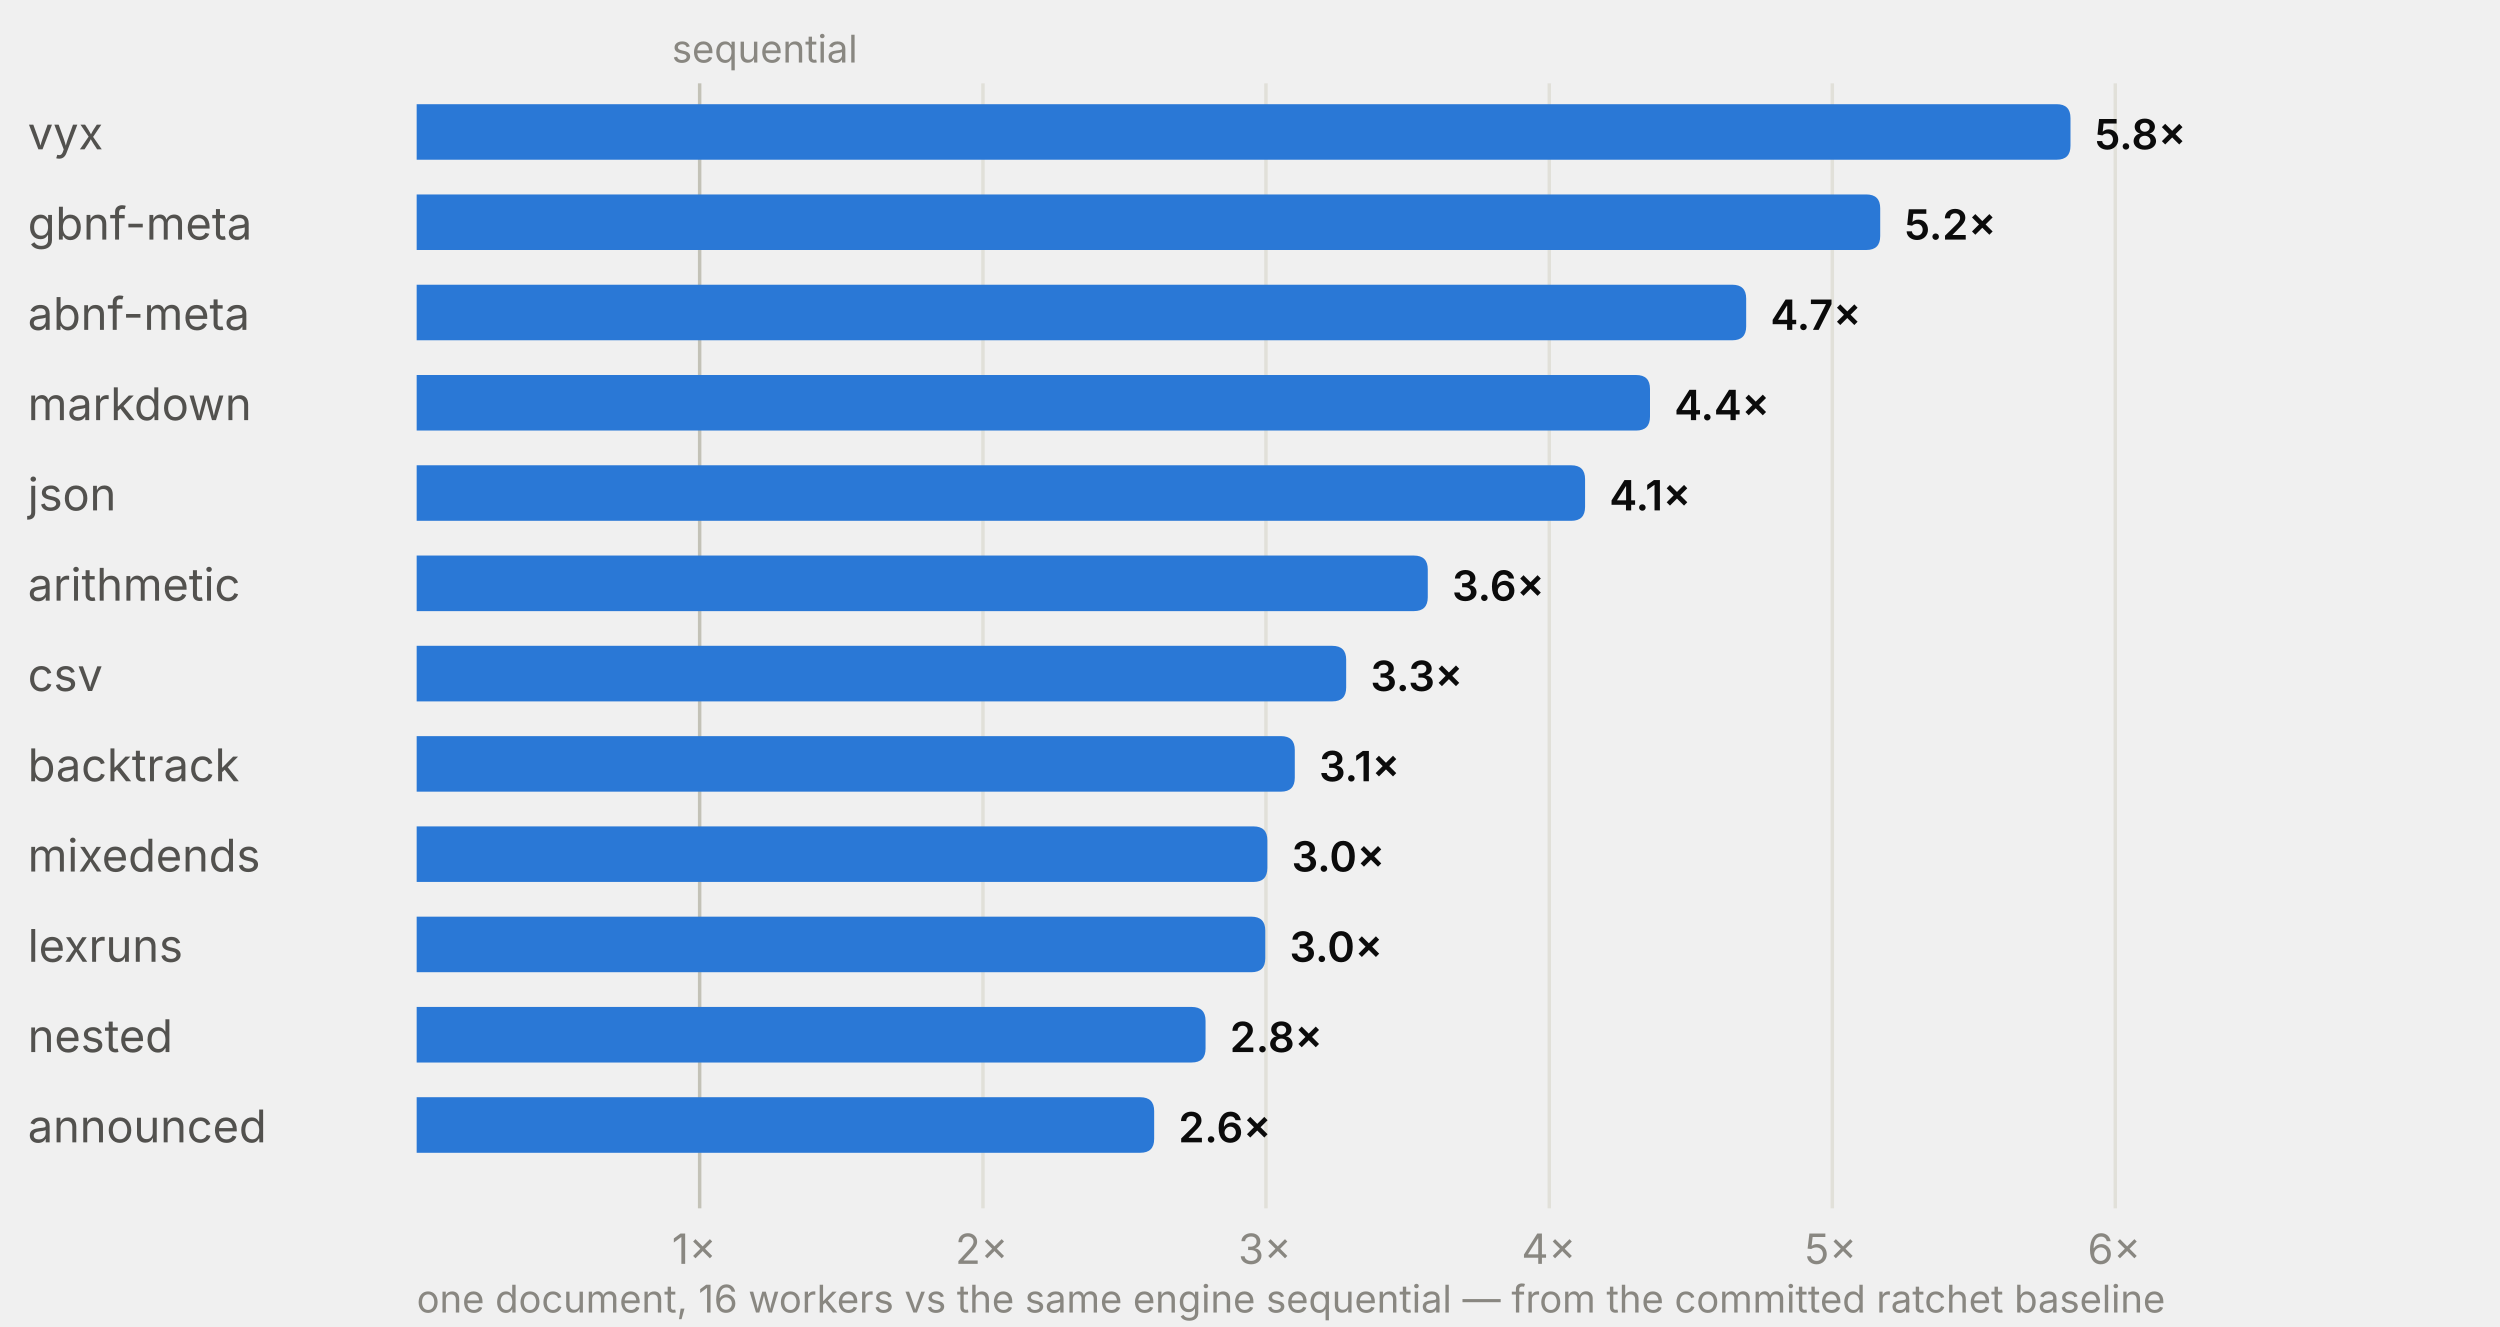
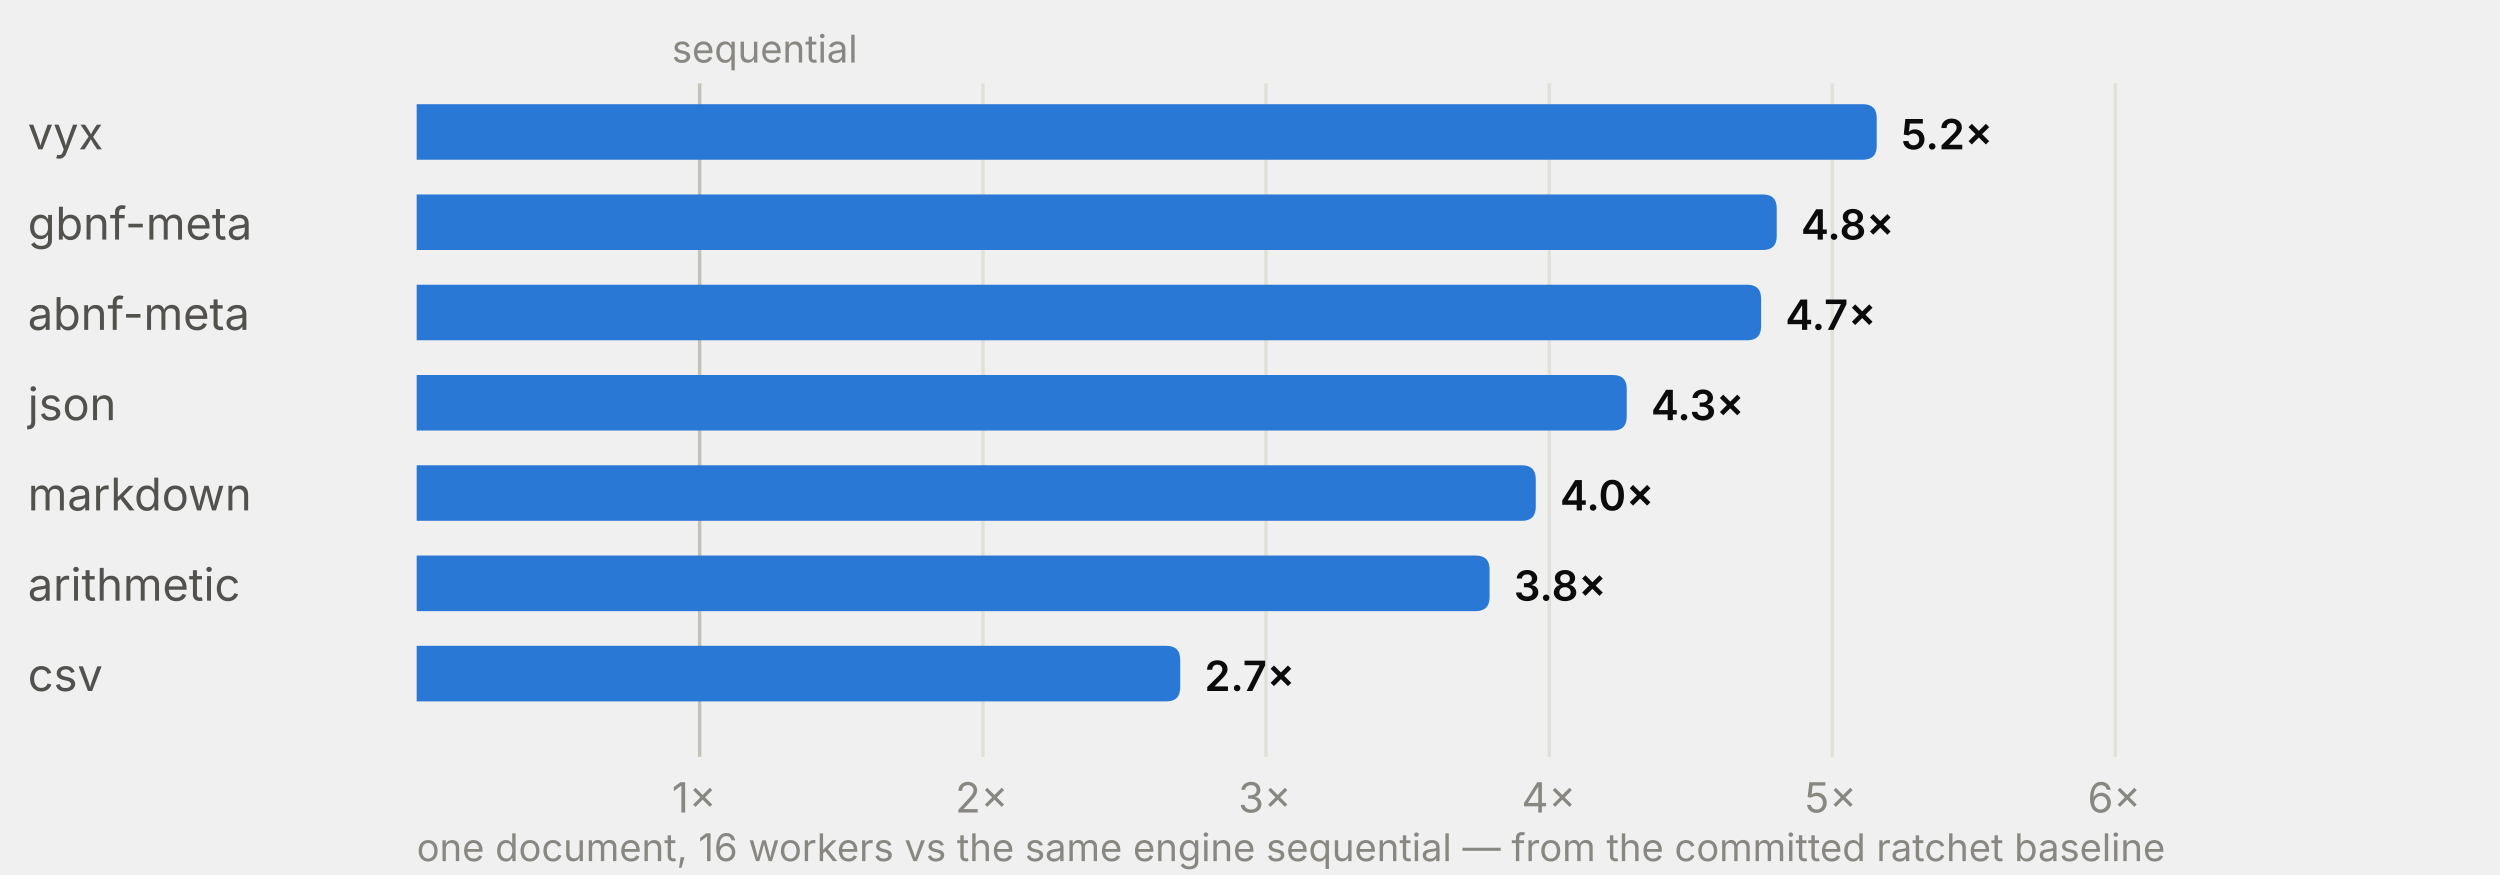
- <svg xmlns="http://www.w3.org/2000/svg" viewBox="0 0 720 382" width="720" height="382" role="img" aria-label="Wall-clock speedup at 16 workers, per grammar">
+ <svg xmlns="http://www.w3.org/2000/svg" viewBox="0 0 720 252" width="720" height="252" role="img" aria-label="Wall-clock speedup at 16 workers, per grammar">
  <style>
text{font-family:system-ui,-apple-system,'Segoe UI',sans-serif;fill:#52514e}
.p{fill:#0b0b0b}.m{fill:#898781}.b{font-weight:600}
.gl{stroke:#e1e0d9}.ax{stroke:#c3c2b7}
circle{stroke:#fcfcfb;stroke-width:2}
.c0{fill:#2a78d6}.c1{fill:#eb6834}.c2{fill:#1baf7a}.c3{fill:#eda100}
.c4{fill:#e87ba4}.c5{fill:#008300}.c6{fill:#4a3aa7}.c7{fill:#e34948}
@media(prefers-color-scheme:dark){
text{fill:#c3c2b7}
.p{fill:#ffffff}
.gl{stroke:#2c2c2a}.ax{stroke:#383835}
circle{stroke:#1a1a19}
.c0{fill:#3987e5}.c1{fill:#d95926}.c2{fill:#199e70}.c3{fill:#c98500}
.c4{fill:#d55181}.c6{fill:#9085e9}.c7{fill:#e66767}
}
</style>
-   <line x1="201.5" y1="24.0" x2="201.5" y2="348.0" class="ax" stroke-width="1" />
-   <text x="193.5" y="364.0" font-size="12" class="m">1×</text>
-   <line x1="283.1" y1="24.0" x2="283.1" y2="348.0" class="gl" stroke-width="1" />
-   <text x="275.1" y="364.0" font-size="12" class="m">2×</text>
-   <line x1="364.6" y1="24.0" x2="364.6" y2="348.0" class="gl" stroke-width="1" />
-   <text x="356.6" y="364.0" font-size="12" class="m">3×</text>
-   <line x1="446.2" y1="24.0" x2="446.2" y2="348.0" class="gl" stroke-width="1" />
-   <text x="438.2" y="364.0" font-size="12" class="m">4×</text>
-   <line x1="527.7" y1="24.0" x2="527.7" y2="348.0" class="gl" stroke-width="1" />
-   <text x="519.7" y="364.0" font-size="12" class="m">5×</text>
-   <line x1="609.2" y1="24.0" x2="609.2" y2="348.0" class="gl" stroke-width="1" />
-   <text x="601.2" y="364.0" font-size="12" class="m">6×</text>
+   <line x1="201.5" y1="24.0" x2="201.5" y2="218.0" class="ax" stroke-width="1" />
+   <text x="193.5" y="234.0" font-size="12" class="m">1×</text>
+   <line x1="283.1" y1="24.0" x2="283.1" y2="218.0" class="gl" stroke-width="1" />
+   <text x="275.1" y="234.0" font-size="12" class="m">2×</text>
+   <line x1="364.6" y1="24.0" x2="364.6" y2="218.0" class="gl" stroke-width="1" />
+   <text x="356.6" y="234.0" font-size="12" class="m">3×</text>
+   <line x1="446.2" y1="24.0" x2="446.2" y2="218.0" class="gl" stroke-width="1" />
+   <text x="438.2" y="234.0" font-size="12" class="m">4×</text>
+   <line x1="527.7" y1="24.0" x2="527.7" y2="218.0" class="gl" stroke-width="1" />
+   <text x="519.7" y="234.0" font-size="12" class="m">5×</text>
+   <line x1="609.2" y1="24.0" x2="609.2" y2="218.0" class="gl" stroke-width="1" />
+   <text x="601.2" y="234.0" font-size="12" class="m">6×</text>
  <text x="193.5" y="18.0" font-size="11" class="m">sequential</text>
  <text x="8.0" y="43.0" font-size="13">vyx</text>
-   <path d="M 120.0 30.0 H 592.3 Q 596.3 30.0 596.3 34.0 V 42.0 Q 596.3 46.0 592.3 46.0 H 120.0 Z" class="c0" />
-   <text x="603.3" y="43.0" font-size="12" class="p b">5.8×</text>
+   <path d="M 120.0 30.0 H 536.5 Q 540.5 30.0 540.5 34.0 V 42.0 Q 540.5 46.0 536.5 46.0 H 120.0 Z" class="c0" />
+   <text x="547.5" y="43.0" font-size="12" class="p b">5.2×</text>
  <text x="8.0" y="69.0" font-size="13">gbnf-meta</text>
-   <path d="M 120.0 56.0 H 537.5 Q 541.5 56.0 541.5 60.0 V 68.0 Q 541.5 72.0 537.5 72.0 H 120.0 Z" class="c0" />
-   <text x="548.5" y="69.0" font-size="12" class="p b">5.2×</text>
+   <path d="M 120.0 56.0 H 507.7 Q 511.7 56.0 511.7 60.0 V 68.0 Q 511.7 72.0 507.7 72.0 H 120.0 Z" class="c0" />
+   <text x="518.7" y="69.0" font-size="12" class="p b">4.8×</text>
  <text x="8.0" y="95.0" font-size="13">abnf-meta</text>
-   <path d="M 120.0 82.0 H 498.9 Q 502.9 82.0 502.9 86.0 V 94.0 Q 502.9 98.0 498.9 98.0 H 120.0 Z" class="c0" />
-   <text x="509.9" y="95.0" font-size="12" class="p b">4.7×</text>
-   <text x="8.0" y="121.0" font-size="13">markdown</text>
-   <path d="M 120.0 108.0 H 471.2 Q 475.2 108.0 475.2 112.0 V 120.0 Q 475.2 124.0 471.2 124.0 H 120.0 Z" class="c0" />
-   <text x="482.2" y="121.0" font-size="12" class="p b">4.4×</text>
-   <text x="8.0" y="147.0" font-size="13">json</text>
-   <path d="M 120.0 134.0 H 452.5 Q 456.5 134.0 456.5 138.0 V 146.0 Q 456.5 150.0 452.5 150.0 H 120.0 Z" class="c0" />
-   <text x="463.5" y="147.0" font-size="12" class="p b">4.1×</text>
+   <path d="M 120.0 82.0 H 503.2 Q 507.2 82.0 507.2 86.0 V 94.0 Q 507.2 98.0 503.2 98.0 H 120.0 Z" class="c0" />
+   <text x="514.2" y="95.0" font-size="12" class="p b">4.7×</text>
+   <text x="8.0" y="121.0" font-size="13">json</text>
+   <path d="M 120.0 108.0 H 464.5 Q 468.5 108.0 468.5 112.0 V 120.0 Q 468.5 124.0 464.5 124.0 H 120.0 Z" class="c0" />
+   <text x="475.5" y="121.0" font-size="12" class="p b">4.3×</text>
+   <text x="8.0" y="147.0" font-size="13">markdown</text>
+   <path d="M 120.0 134.0 H 438.3 Q 442.3 134.0 442.3 138.0 V 146.0 Q 442.3 150.0 438.3 150.0 H 120.0 Z" class="c0" />
+   <text x="449.3" y="147.0" font-size="12" class="p b">4.0×</text>
  <text x="8.0" y="173.0" font-size="13">arithmetic</text>
-   <path d="M 120.0 160.0 H 407.2 Q 411.2 160.0 411.2 164.0 V 172.0 Q 411.2 176.0 407.2 176.0 H 120.0 Z" class="c0" />
-   <text x="418.2" y="173.0" font-size="12" class="p b">3.6×</text>
+   <path d="M 120.0 160.0 H 425.0 Q 429.0 160.0 429.0 164.0 V 172.0 Q 429.0 176.0 425.0 176.0 H 120.0 Z" class="c0" />
+   <text x="436.0" y="173.0" font-size="12" class="p b">3.8×</text>
  <text x="8.0" y="199.0" font-size="13">csv</text>
-   <path d="M 120.0 186.0 H 383.7 Q 387.7 186.0 387.7 190.0 V 198.0 Q 387.7 202.0 383.7 202.0 H 120.0 Z" class="c0" />
-   <text x="394.7" y="199.0" font-size="12" class="p b">3.3×</text>
-   <text x="8.0" y="225.0" font-size="13">backtrack</text>
-   <path d="M 120.0 212.0 H 368.9 Q 372.9 212.0 372.9 216.0 V 224.0 Q 372.9 228.0 368.9 228.0 H 120.0 Z" class="c0" />
-   <text x="379.9" y="225.0" font-size="12" class="p b">3.1×</text>
-   <text x="8.0" y="251.0" font-size="13">mixedends</text>
-   <path d="M 120.0 238.0 H 361.0 Q 365.0 238.0 365.0 242.0 V 250.0 Q 365.0 254.0 361.0 254.0 H 120.0 Z" class="c0" />
-   <text x="372.0" y="251.0" font-size="12" class="p b">3.0×</text>
-   <text x="8.0" y="277.0" font-size="13">lexruns</text>
-   <path d="M 120.0 264.0 H 360.4 Q 364.4 264.0 364.4 268.0 V 276.0 Q 364.4 280.0 360.4 280.0 H 120.0 Z" class="c0" />
-   <text x="371.4" y="277.0" font-size="12" class="p b">3.0×</text>
-   <text x="8.0" y="303.0" font-size="13">nested</text>
-   <path d="M 120.0 290.0 H 343.2 Q 347.2 290.0 347.2 294.0 V 302.0 Q 347.2 306.0 343.2 306.0 H 120.0 Z" class="c0" />
-   <text x="354.2" y="303.0" font-size="12" class="p b">2.8×</text>
-   <text x="8.0" y="329.0" font-size="13">announced</text>
-   <path d="M 120.0 316.0 H 328.4 Q 332.4 316.0 332.4 320.0 V 328.0 Q 332.4 332.0 328.4 332.0 H 120.0 Z" class="c0" />
-   <text x="339.4" y="329.0" font-size="12" class="p b">2.6×</text>
-   <text x="120.0" y="378.0" font-size="11" class="m">one document, 16 workers vs the same engine sequential — from the committed ratchet baseline</text>
+   <path d="M 120.0 186.0 H 335.9 Q 339.9 186.0 339.9 190.0 V 198.0 Q 339.9 202.0 335.9 202.0 H 120.0 Z" class="c0" />
+   <text x="346.9" y="199.0" font-size="12" class="p b">2.7×</text>
+   <text x="120.0" y="248.0" font-size="11" class="m">one document, 16 workers vs the same engine sequential — from the committed ratchet baseline</text>
</svg>
